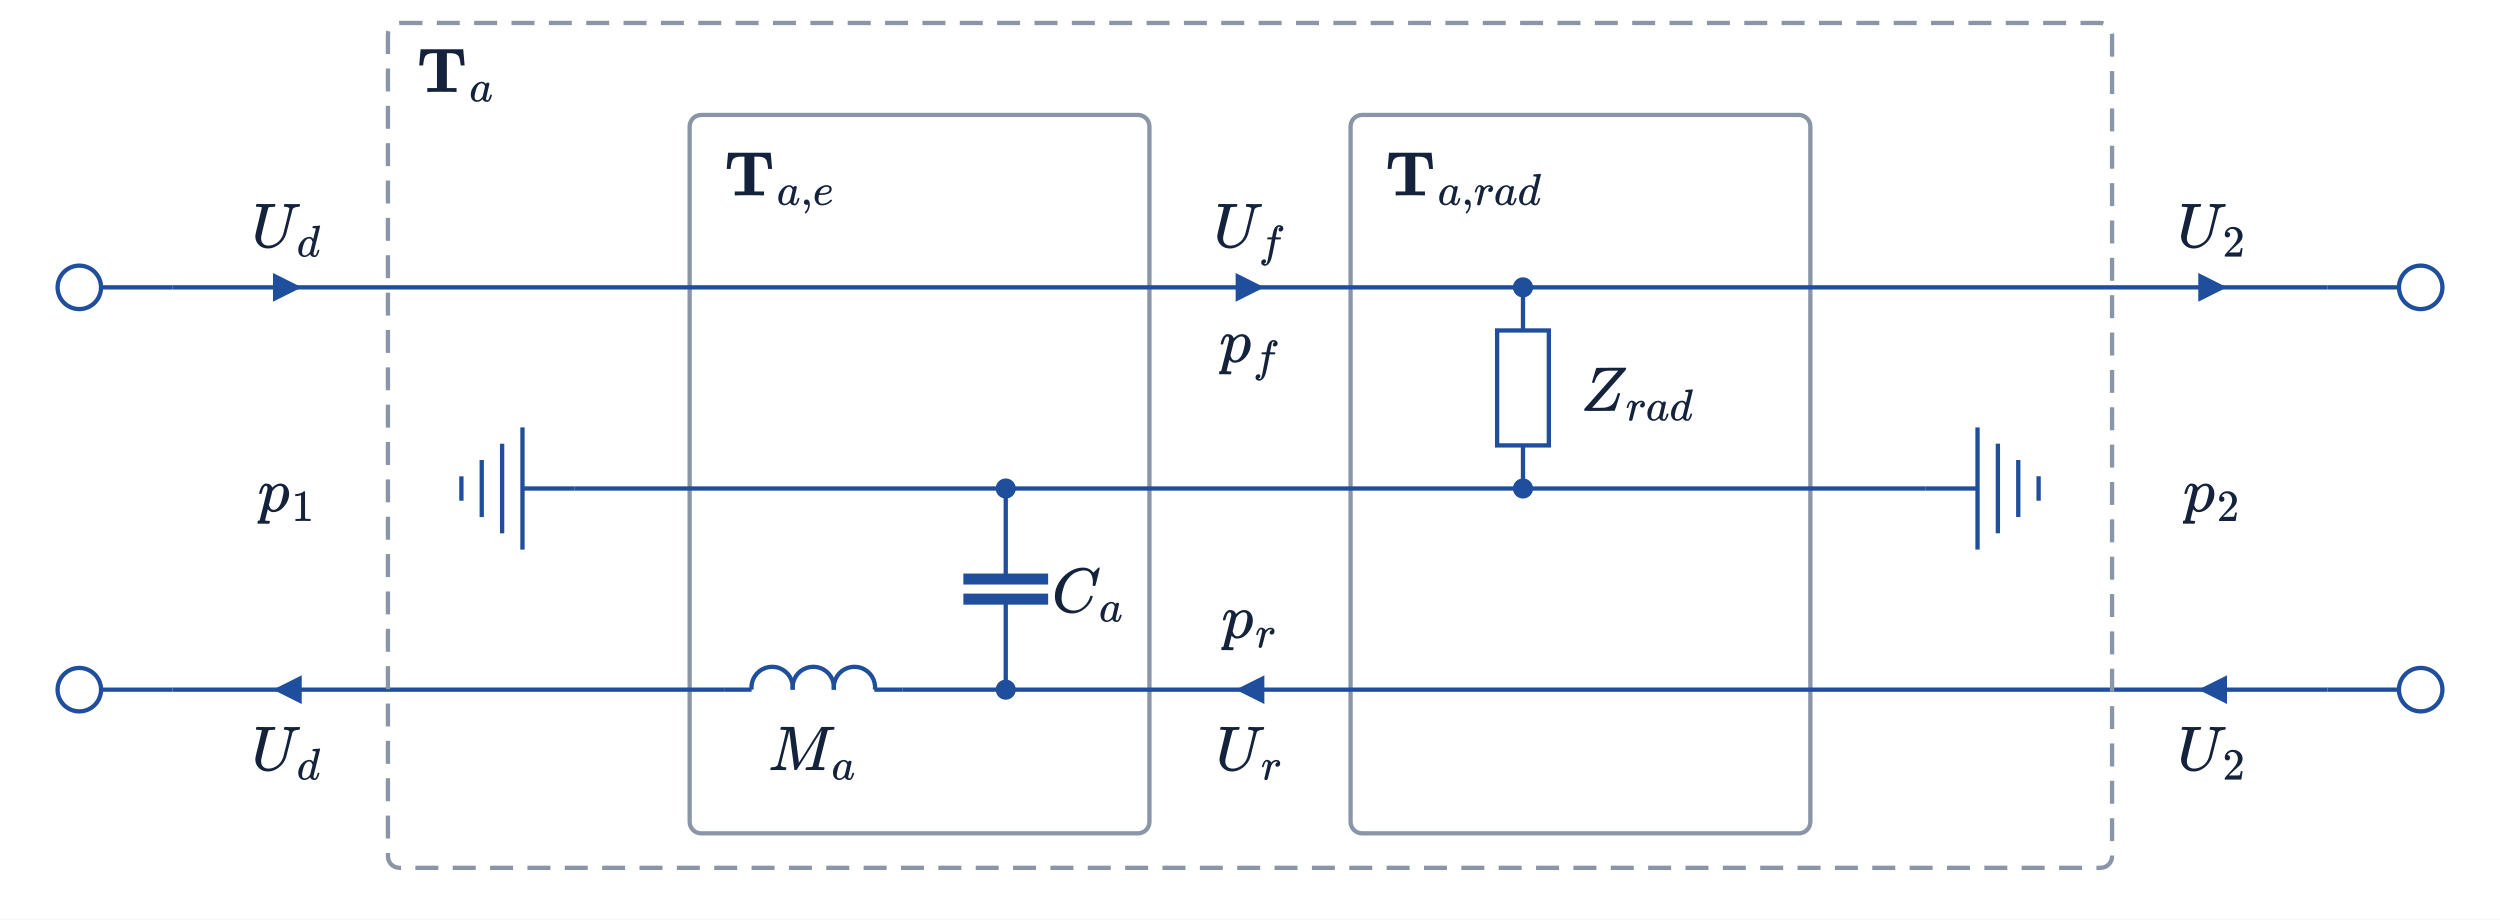
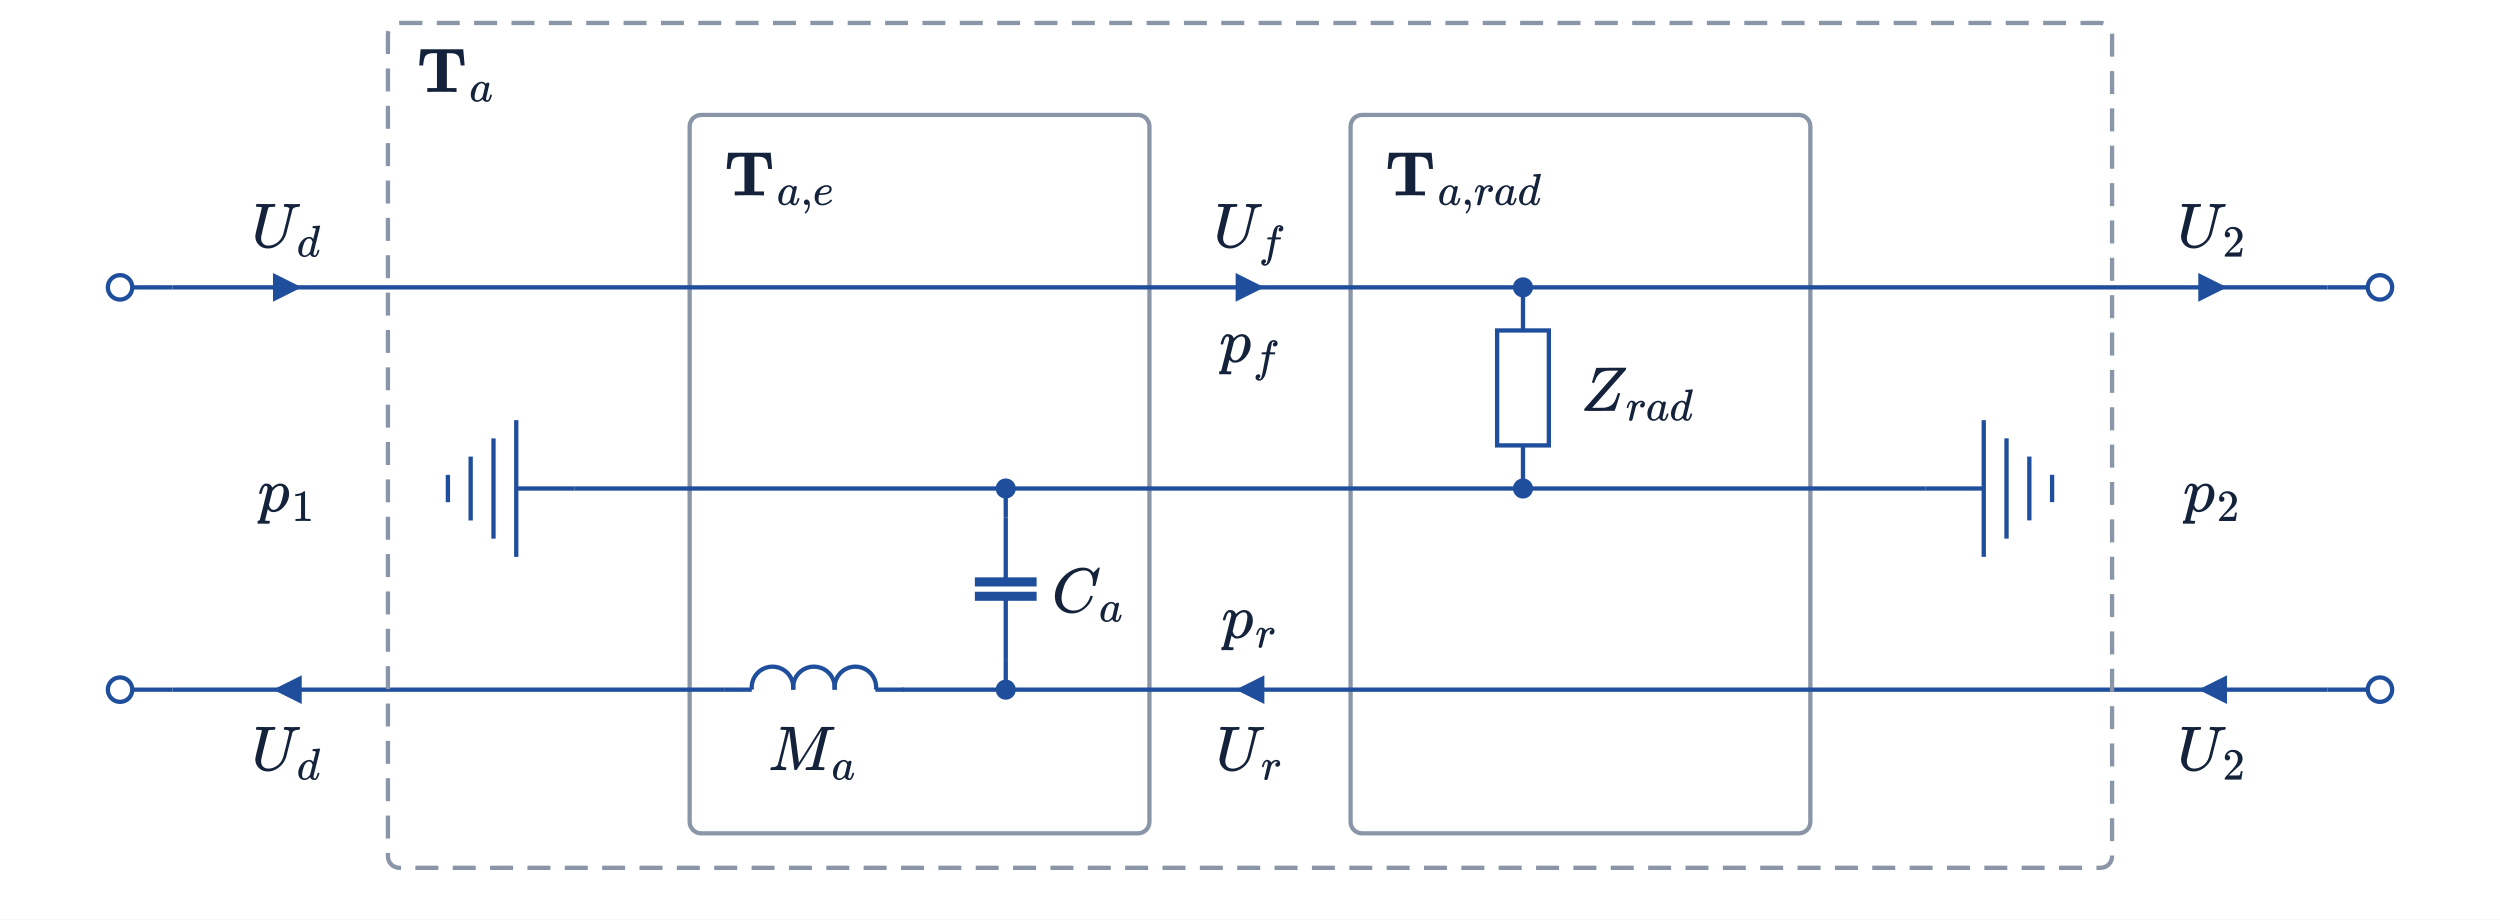
<svg xmlns="http://www.w3.org/2000/svg" width="870" height="320" viewBox="0 0 870 320" role="img">
  <rect width="100%" height="100%" fill="#ffffff" />
  <rect x="240" y="40" width="160" height="250" rx="4" fill="none" stroke="#8a96a8" stroke-width="1.5" />
  <rect x="470" y="40" width="160" height="250" rx="4" fill="none" stroke="#8a96a8" stroke-width="1.5" />
-   <g transform="translate(60,100) rotate(180) scale(0.4) translate(-5.4,-22.5)">
-     <path fill="none" stroke="#1f4e9c" stroke-width="3.75" d=" M 67.5,22.5 L 5.4,22.5" />
-     <ellipse fill="#ffffff" stroke="#1f4e9c" stroke-width="3.75" cx="86.4" cy="22.5" rx="18.9" ry="18.9" />
-   </g>
-   <g transform="translate(810,100) rotate(0) scale(0.4) translate(-5.4,-22.5)">
-     <path fill="none" stroke="#1f4e9c" stroke-width="3.75" d=" M 67.5,22.5 L 5.4,22.5" />
-     <ellipse fill="#ffffff" stroke="#1f4e9c" stroke-width="3.75" cx="86.4" cy="22.5" rx="18.9" ry="18.9" />
-   </g>
-   <g transform="translate(60,240) rotate(180) scale(0.4) translate(-5.4,-22.5)">
-     <path fill="none" stroke="#1f4e9c" stroke-width="3.75" d=" M 67.5,22.5 L 5.4,22.5" />
-     <ellipse fill="#ffffff" stroke="#1f4e9c" stroke-width="3.75" cx="86.4" cy="22.5" rx="18.9" ry="18.9" />
-   </g>
-   <g transform="translate(810,240) rotate(0) scale(0.4) translate(-5.4,-22.5)">
-     <path fill="none" stroke="#1f4e9c" stroke-width="3.75" d=" M 67.5,22.5 L 5.4,22.5" />
-     <ellipse fill="#ffffff" stroke="#1f4e9c" stroke-width="3.75" cx="86.4" cy="22.5" rx="18.9" ry="18.9" />
+   <g transform="translate(60,100) rotate(180) scale(0.224964) translate(-5.4,-22.5)">
+     <path fill="none" stroke="#1f4e9c" stroke-width="6.668" d=" M 67.5,22.5 L 5.4,22.5" />
+     <ellipse fill="#ffffff" stroke="#1f4e9c" stroke-width="6.668" cx="86.4" cy="22.5" rx="18.9" ry="18.9" />
+   </g>
+   <g transform="translate(810,100) rotate(0) scale(0.224964) translate(-5.4,-22.5)">
+     <path fill="none" stroke="#1f4e9c" stroke-width="6.668" d=" M 67.5,22.5 L 5.4,22.5" />
+     <ellipse fill="#ffffff" stroke="#1f4e9c" stroke-width="6.668" cx="86.4" cy="22.5" rx="18.9" ry="18.9" />
+   </g>
+   <g transform="translate(60,240) rotate(180) scale(0.224964) translate(-5.4,-22.5)">
+     <path fill="none" stroke="#1f4e9c" stroke-width="6.668" d=" M 67.5,22.5 L 5.4,22.5" />
+     <ellipse fill="#ffffff" stroke="#1f4e9c" stroke-width="6.668" cx="86.4" cy="22.5" rx="18.9" ry="18.9" />
+   </g>
+   <g transform="translate(810,240) rotate(0) scale(0.224964) translate(-5.4,-22.5)">
+     <path fill="none" stroke="#1f4e9c" stroke-width="6.668" d=" M 67.5,22.5 L 5.4,22.5" />
+     <ellipse fill="#ffffff" stroke="#1f4e9c" stroke-width="6.668" cx="86.4" cy="22.5" rx="18.9" ry="18.9" />
  </g>
  <polyline points="60,100 810,100" fill="none" stroke="#1f4e9c" stroke-width="1.5" />
  <polyline points="200,170 670,170" fill="none" stroke="#1f4e9c" stroke-width="1.5" />
-   <g transform="translate(200,170) rotate(180) scale(0.015) translate(-16,-1417)">
-     <polyline fill="none" stroke="#1f4e9c" stroke-width="100" points="16,1417 1228,1417 " />
-     <polyline fill="none" stroke="#1f4e9c" stroke-width="100" points="2645,1133 2645,1700 " />
-     <polyline fill="none" stroke="#1f4e9c" stroke-width="100" points="2173,755 2173,2078 " />
-     <polyline fill="none" stroke="#1f4e9c" stroke-width="100" points="1700,377 1700,2456 " />
-     <polyline fill="none" stroke="#1f4e9c" stroke-width="100" points="1228,0 1228,2834 " />
-   </g>
-   <g transform="translate(670,170) rotate(0) scale(0.015) translate(-16,-1417)">
-     <polyline fill="none" stroke="#1f4e9c" stroke-width="100" points="16,1417 1228,1417 " />
-     <polyline fill="none" stroke="#1f4e9c" stroke-width="100" points="2645,1133 2645,1700 " />
-     <polyline fill="none" stroke="#1f4e9c" stroke-width="100" points="2173,755 2173,2078 " />
-     <polyline fill="none" stroke="#1f4e9c" stroke-width="100" points="1700,377 1700,2456 " />
-     <polyline fill="none" stroke="#1f4e9c" stroke-width="100" points="1228,0 1228,2834 " />
+   <g transform="translate(200,170) rotate(180) scale(0.0167864) translate(-16,-1417)">
+     <polyline fill="none" stroke="#1f4e9c" stroke-width="89.358" points="16,1417 1228,1417 " />
+     <polyline fill="none" stroke="#1f4e9c" stroke-width="89.358" points="2645,1133 2645,1700 " />
+     <polyline fill="none" stroke="#1f4e9c" stroke-width="89.358" points="2173,755 2173,2078 " />
+     <polyline fill="none" stroke="#1f4e9c" stroke-width="89.358" points="1700,377 1700,2456 " />
+     <polyline fill="none" stroke="#1f4e9c" stroke-width="89.358" points="1228,0 1228,2834 " />
+   </g>
+   <g transform="translate(670,170) rotate(0) scale(0.0167864) translate(-16,-1417)">
+     <polyline fill="none" stroke="#1f4e9c" stroke-width="89.358" points="16,1417 1228,1417 " />
+     <polyline fill="none" stroke="#1f4e9c" stroke-width="89.358" points="2645,1133 2645,1700 " />
+     <polyline fill="none" stroke="#1f4e9c" stroke-width="89.358" points="2173,755 2173,2078 " />
+     <polyline fill="none" stroke="#1f4e9c" stroke-width="89.358" points="1700,377 1700,2456 " />
+     <polyline fill="none" stroke="#1f4e9c" stroke-width="89.358" points="1228,0 1228,2834 " />
  </g>
  <polyline points="60,240 252,240" fill="none" stroke="#1f4e9c" stroke-width="1.5" />
-   <g transform="translate(252,240) rotate(0) scale(0.2946) translate(-5.4,-90)">
-     <polyline fill="none" stroke="#1f4e9c" stroke-width="5.092" points="37.8,90 5.4,90" />
-     <polyline fill="none" stroke="#1f4e9c" stroke-width="5.092" points="182.82,90 216,90" />
-     <path fill="none" stroke="#1f4e9c" stroke-width="5.092" d="M37.8,90 C37.221,84.519 38.513,79.002 41.465,74.348 C44.418,69.693 48.857,66.173 54.062,64.36 C59.267,62.547 64.933,62.547 70.138,64.36 C75.343,66.173 79.782,69.693 82.735,74.348 C85.687,79.002 86.979,84.519 86.4,90 " />
-     <path fill="none" stroke="#1f4e9c" stroke-width="5.092" d="M86.4,90 C85.821,84.519 87.113,79.002 90.065,74.348 C93.018,69.693 97.457,66.173 102.662,64.36 C107.867,62.547 113.533,62.547 118.738,64.36 C123.943,66.173 128.382,69.693 131.335,74.348 C134.287,79.002 135.579,84.519 135,90 " />
-     <path fill="none" stroke="#1f4e9c" stroke-width="5.092" d="M135,90 C134.421,84.519 135.713,79.002 138.665,74.348 C141.618,69.693 146.057,66.173 151.262,64.36 C156.467,62.547 162.133,62.547 167.338,64.36 C172.543,66.173 176.982,69.693 179.935,74.348 C182.887,79.002 184.179,84.519 183.6,90 " />
+   <g transform="translate(252,240) rotate(0) scale(0.296724) translate(-5.4,-90)">
+     <polyline fill="none" stroke="#1f4e9c" stroke-width="5.055" points="37.8,90 5.4,90" />
+     <polyline fill="none" stroke="#1f4e9c" stroke-width="5.055" points="182.82,90 216,90" />
+     <path fill="none" stroke="#1f4e9c" stroke-width="5.055" d="M37.8,90 C37.221,84.519 38.513,79.002 41.465,74.348 C44.418,69.693 48.857,66.173 54.062,64.36 C59.267,62.547 64.933,62.547 70.138,64.36 C75.343,66.173 79.782,69.693 82.735,74.348 C85.687,79.002 86.979,84.519 86.4,90 " />
+     <path fill="none" stroke="#1f4e9c" stroke-width="5.055" d="M86.4,90 C85.821,84.519 87.113,79.002 90.065,74.348 C93.018,69.693 97.457,66.173 102.662,64.36 C107.867,62.547 113.533,62.547 118.738,64.36 C123.943,66.173 128.382,69.693 131.335,74.348 C134.287,79.002 135.579,84.519 135,90 " />
+     <path fill="none" stroke="#1f4e9c" stroke-width="5.055" d="M135,90 C134.421,84.519 135.713,79.002 138.665,74.348 C141.618,69.693 146.057,66.173 151.262,64.36 C156.467,62.547 162.133,62.547 167.338,64.36 C172.543,66.173 176.982,69.693 179.935,74.348 C182.887,79.002 184.179,84.519 183.6,90 " />
  </g>
  <polyline points="314,240 810,240" fill="none" stroke="#1f4e9c" stroke-width="1.5" />
-   <g transform="translate(350,170) rotate(90) scale(0.432099) translate(-9,-90)">
-     <polyline fill="none" stroke="#1f4e9c" stroke-width="3.471" points="9,90 79.2,90" />
-     <polyline fill="none" stroke="#1f4e9c" stroke-width="3.471" points="100.8,90 171,90" />
-     <rect fill="#1f4e9c" stroke="#1f4e9c" stroke-width="3.471" height="64.8" width="5.4" x="79.2" y="57.6" />
-     <rect fill="#1f4e9c" stroke="#1f4e9c" stroke-width="3.471" height="64.8" width="5.4" x="95.4" y="57.6" />
-   </g>
+   <polyline points="350,170 350,180.004" fill="none" stroke="#1f4e9c" stroke-width="1.5" />
+   <g transform="translate(350,180.004) rotate(90) scale(0.308593) translate(-9,-90)">
+     <polyline fill="none" stroke="#1f4e9c" stroke-width="4.861" points="9,90 79.2,90" />
+     <polyline fill="none" stroke="#1f4e9c" stroke-width="4.861" points="100.8,90 171,90" />
+     <rect fill="#1f4e9c" stroke="#1f4e9c" stroke-width="4.861" height="64.8" width="5.4" x="79.2" y="57.6" />
+     <rect fill="#1f4e9c" stroke="#1f4e9c" stroke-width="4.861" height="64.8" width="5.4" x="95.4" y="57.6" />
+   </g>
+   <polyline points="350,229.996 350,240" fill="none" stroke="#1f4e9c" stroke-width="1.5" />
  <circle cx="350" cy="170" r="3.5" fill="#1f4e9c" />
  <circle cx="350" cy="240" r="3.5" fill="#1f4e9c" />
  <polyline points="530,100 530,115" fill="none" stroke="#1f4e9c" stroke-width="1.5" />
  <rect x="521" y="115" width="18" height="40" fill="#ffffff" stroke="#1f4e9c" stroke-width="1.5" />
  <polyline points="530,155 530,170" fill="none" stroke="#1f4e9c" stroke-width="1.5" />
  <circle cx="530" cy="100" r="3.5" fill="#1f4e9c" />
  <circle cx="530" cy="170" r="3.5" fill="#1f4e9c" />
  <path d="M95,95 L105,100 L95,105 z" fill="#1f4e9c" />
  <path d="M105,235 L95,240 L105,245 z" fill="#1f4e9c" />
  <path d="M430,95 L440,100 L430,105 z" fill="#1f4e9c" />
  <path d="M440,235 L430,240 L440,245 z" fill="#1f4e9c" />
  <path d="M765,95 L775,100 L765,105 z" fill="#1f4e9c" />
  <path d="M775,235 L765,240 L775,245 z" fill="#1f4e9c" />
  <rect x="135" y="8" width="600" height="294" rx="4" fill="none" stroke="#8a96a8" stroke-width="1.5" stroke-dasharray="8 5" />
  <svg x="252" y="53.15" width="39.228" height="21.168" color="#14233b" role="img" focusable="false" viewBox="0 -675 1783.1 962.2" aria-hidden="true">
    <g stroke="currentColor" fill="currentColor" stroke-width="0" transform="scale(1,-1)">
      <g data-mml-node="math">
        <g data-mml-node="msub">
          <g data-mml-node="TeXAtom" data-mjx-texclass="ORD">
            <g data-mml-node="mi">
              <path data-c="1D413" d="M41 425Q41 426 51 545T62 669V675H737V669Q738 665 748 546T758 425V419H696V425Q687 517 669 555T595 607Q578 612 522 613H478V62H631V0H615Q585 3 399 3Q214 3 184 0H168V62H321V613H277H263Q164 613 134 561Q113 527 103 425V419H41V425Z" />
            </g>
          </g>
          <g data-mml-node="TeXAtom" transform="translate(833,-150) scale(0.707)" data-mjx-texclass="ORD">
            <g data-mml-node="mi">
              <path data-c="1D44E" d="M33 157Q33 258 109 349T280 441Q331 441 370 392Q386 422 416 422Q429 422 439 414T449 394Q449 381 412 234T374 68Q374 43 381 35T402 26Q411 27 422 35Q443 55 463 131Q469 151 473 152Q475 153 483 153H487Q506 153 506 144Q506 138 501 117T481 63T449 13Q436 0 417 -8Q409 -10 393 -10Q359 -10 336 5T306 36L300 51Q299 52 296 50Q294 48 292 46Q233 -10 172 -10Q117 -10 75 30T33 157ZM351 328Q351 334 346 350T323 385T277 405Q242 405 210 374T160 293Q131 214 119 129Q119 126 119 118T118 106Q118 61 136 44T179 26Q217 26 254 59T298 110Q300 114 325 217T351 328Z" />
            </g>
            <g data-mml-node="mo" transform="translate(529,0)">
              <path data-c="2C" d="M78 35T78 60T94 103T137 121Q165 121 187 96T210 8Q210 -27 201 -60T180 -117T154 -158T130 -185T117 -194Q113 -194 104 -185T95 -172Q95 -168 106 -156T131 -126T157 -76T173 -3V9L172 8Q170 7 167 6T161 3T152 1T140 0Q113 0 96 17Z" />
            </g>
            <g data-mml-node="mi" transform="translate(807,0)">
              <path data-c="1D452" d="M39 168Q39 225 58 272T107 350T174 402T244 433T307 442H310Q355 442 388 420T421 355Q421 265 310 237Q261 224 176 223Q139 223 138 221Q138 219 132 186T125 128Q125 81 146 54T209 26T302 45T394 111Q403 121 406 121Q410 121 419 112T429 98T420 82T390 55T344 24T281 -1T205 -11Q126 -11 83 42T39 168ZM373 353Q367 405 305 405Q272 405 244 391T199 357T170 316T154 280T149 261Q149 260 169 260Q282 260 327 284T373 353Z" />
            </g>
          </g>
        </g>
      </g>
    </g>
  </svg>
  <svg x="482" y="53.15" width="55.315" height="21.168" color="#14233b" role="img" focusable="false" viewBox="0 -675 2514.3 962.2" aria-hidden="true">
    <g stroke="currentColor" fill="currentColor" stroke-width="0" transform="scale(1,-1)">
      <g data-mml-node="math">
        <g data-mml-node="msub">
          <g data-mml-node="TeXAtom" data-mjx-texclass="ORD">
            <g data-mml-node="mi">
              <path data-c="1D413" d="M41 425Q41 426 51 545T62 669V675H737V669Q738 665 748 546T758 425V419H696V425Q687 517 669 555T595 607Q578 612 522 613H478V62H631V0H615Q585 3 399 3Q214 3 184 0H168V62H321V613H277H263Q164 613 134 561Q113 527 103 425V419H41V425Z" />
            </g>
          </g>
          <g data-mml-node="TeXAtom" transform="translate(833,-150) scale(0.707)" data-mjx-texclass="ORD">
            <g data-mml-node="mi">
              <path data-c="1D44E" d="M33 157Q33 258 109 349T280 441Q331 441 370 392Q386 422 416 422Q429 422 439 414T449 394Q449 381 412 234T374 68Q374 43 381 35T402 26Q411 27 422 35Q443 55 463 131Q469 151 473 152Q475 153 483 153H487Q506 153 506 144Q506 138 501 117T481 63T449 13Q436 0 417 -8Q409 -10 393 -10Q359 -10 336 5T306 36L300 51Q299 52 296 50Q294 48 292 46Q233 -10 172 -10Q117 -10 75 30T33 157ZM351 328Q351 334 346 350T323 385T277 405Q242 405 210 374T160 293Q131 214 119 129Q119 126 119 118T118 106Q118 61 136 44T179 26Q217 26 254 59T298 110Q300 114 325 217T351 328Z" />
            </g>
            <g data-mml-node="mo" transform="translate(529,0)">
              <path data-c="2C" d="M78 35T78 60T94 103T137 121Q165 121 187 96T210 8Q210 -27 201 -60T180 -117T154 -158T130 -185T117 -194Q113 -194 104 -185T95 -172Q95 -168 106 -156T131 -126T157 -76T173 -3V9L172 8Q170 7 167 6T161 3T152 1T140 0Q113 0 96 17Z" />
            </g>
            <g data-mml-node="mi" transform="translate(807,0)">
              <path data-c="1D45F" d="M21 287Q22 290 23 295T28 317T38 348T53 381T73 411T99 433T132 442Q161 442 183 430T214 408T225 388Q227 382 228 382T236 389Q284 441 347 441H350Q398 441 422 400Q430 381 430 363Q430 333 417 315T391 292T366 288Q346 288 334 299T322 328Q322 376 378 392Q356 405 342 405Q286 405 239 331Q229 315 224 298T190 165Q156 25 151 16Q138 -11 108 -11Q95 -11 87 -5T76 7T74 17Q74 30 114 189T154 366Q154 405 128 405Q107 405 92 377T68 316T57 280Q55 278 41 278H27Q21 284 21 287Z" />
            </g>
            <g data-mml-node="mi" transform="translate(1258,0)">
              <path data-c="1D44E" d="M33 157Q33 258 109 349T280 441Q331 441 370 392Q386 422 416 422Q429 422 439 414T449 394Q449 381 412 234T374 68Q374 43 381 35T402 26Q411 27 422 35Q443 55 463 131Q469 151 473 152Q475 153 483 153H487Q506 153 506 144Q506 138 501 117T481 63T449 13Q436 0 417 -8Q409 -10 393 -10Q359 -10 336 5T306 36L300 51Q299 52 296 50Q294 48 292 46Q233 -10 172 -10Q117 -10 75 30T33 157ZM351 328Q351 334 346 350T323 385T277 405Q242 405 210 374T160 293Q131 214 119 129Q119 126 119 118T118 106Q118 61 136 44T179 26Q217 26 254 59T298 110Q300 114 325 217T351 328Z" />
            </g>
            <g data-mml-node="mi" transform="translate(1787,0)">
              <path data-c="1D451" d="M366 683Q367 683 438 688T511 694Q523 694 523 686Q523 679 450 384T375 83T374 68Q374 26 402 26Q411 27 422 35Q443 55 463 131Q469 151 473 152Q475 153 483 153H487H491Q506 153 506 145Q506 140 503 129Q490 79 473 48T445 8T417 -8Q409 -10 393 -10Q359 -10 336 5T306 36L300 51Q299 52 296 50Q294 48 292 46Q233 -10 172 -10Q117 -10 75 30T33 157Q33 205 53 255T101 341Q148 398 195 420T280 442Q336 442 364 400Q369 394 369 396Q370 400 396 505T424 616Q424 629 417 632T378 637H357Q351 643 351 645T353 664Q358 683 366 683ZM352 326Q329 405 277 405Q242 405 210 374T160 293Q131 214 119 129Q119 126 119 118T118 106Q118 61 136 44T179 26Q233 26 290 98L298 109L352 326Z" />
            </g>
          </g>
        </g>
      </g>
    </g>
  </svg>
  <svg x="267.302" y="252.974" width="31.396" height="18.482" color="#14233b" role="img" focusable="false" viewBox="0 -683 1427.1 840.1" aria-hidden="true">
    <g stroke="currentColor" fill="currentColor" stroke-width="0" transform="scale(1,-1)">
      <g data-mml-node="math">
        <g data-mml-node="msub">
          <g data-mml-node="mi">
            <path data-c="1D440" d="M289 629Q289 635 232 637Q208 637 201 638T194 648Q194 649 196 659Q197 662 198 666T199 671T201 676T203 679T207 681T212 683T220 683T232 684Q238 684 262 684T307 683Q386 683 398 683T414 678Q415 674 451 396L487 117L510 154Q534 190 574 254T662 394Q837 673 839 675Q840 676 842 678T846 681L852 683H948Q965 683 988 683T1017 684Q1051 684 1051 673Q1051 668 1048 656T1045 643Q1041 637 1008 637Q968 636 957 634T939 623Q936 618 867 340T797 59Q797 55 798 54T805 50T822 48T855 46H886Q892 37 892 35Q892 19 885 5Q880 0 869 0Q864 0 828 1T736 2Q675 2 644 2T609 1Q592 1 592 11Q592 13 594 25Q598 41 602 43T625 46Q652 46 685 49Q699 52 704 61Q706 65 742 207T813 490T848 631L654 322Q458 10 453 5Q451 4 449 3Q444 0 433 0Q418 0 415 7Q413 11 374 317L335 624L267 354Q200 88 200 79Q206 46 272 46H282Q288 41 289 37T286 19Q282 3 278 1Q274 0 267 0Q265 0 255 0T221 1T157 2Q127 2 95 1T58 0Q43 0 39 2T35 11Q35 13 38 25T43 40Q45 46 65 46Q135 46 154 86Q158 92 223 354T289 629Z" />
          </g>
          <g data-mml-node="mi" transform="translate(1003,-150) scale(0.707)">
            <path data-c="1D44E" d="M33 157Q33 258 109 349T280 441Q331 441 370 392Q386 422 416 422Q429 422 439 414T449 394Q449 381 412 234T374 68Q374 43 381 35T402 26Q411 27 422 35Q443 55 463 131Q469 151 473 152Q475 153 483 153H487Q506 153 506 144Q506 138 501 117T481 63T449 13Q436 0 417 -8Q409 -10 393 -10Q359 -10 336 5T306 36L300 51Q299 52 296 50Q294 48 292 46Q233 -10 172 -10Q117 -10 75 30T33 157ZM351 328Q351 334 346 350T323 385T277 405Q242 405 210 374T160 293Q131 214 119 129Q119 126 119 118T118 106Q118 61 136 44T179 26Q217 26 254 59T298 110Q300 114 325 217T351 328Z" />
          </g>
        </g>
      </g>
    </g>
  </svg>
  <svg x="366" y="197.49" width="25.786" height="18.966" color="#14233b" role="img" focusable="false" viewBox="0 -705 1172.1 862.1" aria-hidden="true">
    <g stroke="currentColor" fill="currentColor" stroke-width="0" transform="scale(1,-1)">
      <g data-mml-node="math">
        <g data-mml-node="msub">
          <g data-mml-node="mi">
            <path data-c="1D436" d="M50 252Q50 367 117 473T286 641T490 704Q580 704 633 653Q642 643 648 636T656 626L657 623Q660 623 684 649Q691 655 699 663T715 679T725 690L740 705H746Q760 705 760 698Q760 694 728 561Q692 422 692 421Q690 416 687 415T669 413H653Q647 419 647 422Q647 423 648 429T650 449T651 481Q651 552 619 605T510 659Q484 659 454 652T382 628T299 572T226 479Q194 422 175 346T156 222Q156 108 232 58Q280 24 350 24Q441 24 512 92T606 240Q610 253 612 255T628 257Q648 257 648 248Q648 243 647 239Q618 132 523 55T319 -22Q206 -22 128 53T50 252Z" />
          </g>
          <g data-mml-node="mi" transform="translate(748,-150) scale(0.707)">
            <path data-c="1D44E" d="M33 157Q33 258 109 349T280 441Q331 441 370 392Q386 422 416 422Q429 422 439 414T449 394Q449 381 412 234T374 68Q374 43 381 35T402 26Q411 27 422 35Q443 55 463 131Q469 151 473 152Q475 153 483 153H487Q506 153 506 144Q506 138 501 117T481 63T449 13Q436 0 417 -8Q409 -10 393 -10Q359 -10 336 5T306 36L300 51Q299 52 296 50Q294 48 292 46Q233 -10 172 -10Q117 -10 75 30T33 157ZM351 328Q351 334 346 350T323 385T277 405Q242 405 210 374T160 293Q131 214 119 129Q119 126 119 118T118 106Q118 61 136 44T179 26Q217 26 254 59T298 110Q300 114 325 217T351 328Z" />
          </g>
        </g>
      </g>
    </g>
  </svg>
  <svg x="550" y="127.974" width="40.187" height="18.498" color="#14233b" role="img" focusable="false" viewBox="0 -683 1826.7 840.8" aria-hidden="true">
    <g stroke="currentColor" fill="currentColor" stroke-width="0" transform="scale(1,-1)">
      <g data-mml-node="math">
        <g data-mml-node="msub">
          <g data-mml-node="mi">
            <path data-c="1D44D" d="M58 8Q58 23 64 35Q64 36 329 334T596 635L586 637Q575 637 512 637H500H476Q442 637 420 635T365 624T311 598T266 548T228 469Q227 466 226 463T224 458T223 453T222 450L221 448Q218 443 202 443Q185 443 182 453L214 561Q228 606 241 651Q249 679 253 681Q256 683 487 683H718Q723 678 723 675Q723 673 717 649Q189 54 188 52L185 49H274Q369 50 377 51Q452 60 500 100T579 247Q587 272 590 277T603 282H607Q628 282 628 271Q547 5 541 2Q538 0 300 0H124Q58 0 58 8Z" />
          </g>
          <g data-mml-node="TeXAtom" transform="translate(716,-150) scale(0.707)" data-mjx-texclass="ORD">
            <g data-mml-node="mi">
              <path data-c="1D45F" d="M21 287Q22 290 23 295T28 317T38 348T53 381T73 411T99 433T132 442Q161 442 183 430T214 408T225 388Q227 382 228 382T236 389Q284 441 347 441H350Q398 441 422 400Q430 381 430 363Q430 333 417 315T391 292T366 288Q346 288 334 299T322 328Q322 376 378 392Q356 405 342 405Q286 405 239 331Q229 315 224 298T190 165Q156 25 151 16Q138 -11 108 -11Q95 -11 87 -5T76 7T74 17Q74 30 114 189T154 366Q154 405 128 405Q107 405 92 377T68 316T57 280Q55 278 41 278H27Q21 284 21 287Z" />
            </g>
            <g data-mml-node="mi" transform="translate(451,0)">
              <path data-c="1D44E" d="M33 157Q33 258 109 349T280 441Q331 441 370 392Q386 422 416 422Q429 422 439 414T449 394Q449 381 412 234T374 68Q374 43 381 35T402 26Q411 27 422 35Q443 55 463 131Q469 151 473 152Q475 153 483 153H487Q506 153 506 144Q506 138 501 117T481 63T449 13Q436 0 417 -8Q409 -10 393 -10Q359 -10 336 5T306 36L300 51Q299 52 296 50Q294 48 292 46Q233 -10 172 -10Q117 -10 75 30T33 157ZM351 328Q351 334 346 350T323 385T277 405Q242 405 210 374T160 293Q131 214 119 129Q119 126 119 118T118 106Q118 61 136 44T179 26Q217 26 254 59T298 110Q300 114 325 217T351 328Z" />
            </g>
            <g data-mml-node="mi" transform="translate(980,0)">
              <path data-c="1D451" d="M366 683Q367 683 438 688T511 694Q523 694 523 686Q523 679 450 384T375 83T374 68Q374 26 402 26Q411 27 422 35Q443 55 463 131Q469 151 473 152Q475 153 483 153H487H491Q506 153 506 145Q506 140 503 129Q490 79 473 48T445 8T417 -8Q409 -10 393 -10Q359 -10 336 5T306 36L300 51Q299 52 296 50Q294 48 292 46Q233 -10 172 -10Q117 -10 75 30T33 157Q33 205 53 255T101 341Q148 398 195 420T280 442Q336 442 364 400Q369 394 369 396Q370 400 396 505T424 616Q424 629 417 632T378 637H357Q351 643 351 645T353 664Q358 683 366 683ZM352 326Q329 405 277 405Q242 405 210 374T160 293Q131 214 119 129Q119 126 119 118T118 106Q118 61 136 44T179 26Q233 26 290 98L298 109L352 326Z" />
            </g>
          </g>
        </g>
      </g>
    </g>
  </svg>
  <svg x="87.529" y="70.974" width="24.941" height="18.482" color="#14233b" role="img" focusable="false" viewBox="0 -683 1133.7 840.1" aria-hidden="true">
    <g stroke="currentColor" fill="currentColor" stroke-width="0" transform="scale(1,-1)">
      <g data-mml-node="math">
        <g data-mml-node="msub">
          <g data-mml-node="mi">
            <path data-c="1D448" d="M107 637Q73 637 71 641Q70 643 70 649Q70 673 81 682Q83 683 98 683Q139 681 234 681Q268 681 297 681T342 682T362 682Q378 682 378 672Q378 670 376 658Q371 641 366 638H364Q362 638 359 638T352 638T343 637T334 637Q295 636 284 634T266 623Q265 621 238 518T184 302T154 169Q152 155 152 140Q152 86 183 55T269 24Q336 24 403 69T501 205L552 406Q599 598 599 606Q599 633 535 637Q511 637 511 648Q511 650 513 660Q517 676 519 679T529 683Q532 683 561 682T645 680Q696 680 723 681T752 682Q767 682 767 672Q767 650 759 642Q756 637 737 637Q666 633 648 597Q646 592 598 404Q557 235 548 205Q515 105 433 42T263 -22Q171 -22 116 34T60 167V183Q60 201 115 421Q164 622 164 628Q164 635 107 637Z" />
          </g>
          <g data-mml-node="mi" transform="translate(716,-150) scale(0.707)">
            <path data-c="1D451" d="M366 683Q367 683 438 688T511 694Q523 694 523 686Q523 679 450 384T375 83T374 68Q374 26 402 26Q411 27 422 35Q443 55 463 131Q469 151 473 152Q475 153 483 153H487H491Q506 153 506 145Q506 140 503 129Q490 79 473 48T445 8T417 -8Q409 -10 393 -10Q359 -10 336 5T306 36L300 51Q299 52 296 50Q294 48 292 46Q233 -10 172 -10Q117 -10 75 30T33 157Q33 205 53 255T101 341Q148 398 195 420T280 442Q336 442 364 400Q369 394 369 396Q370 400 396 505T424 616Q424 629 417 632T378 637H357Q351 643 351 645T353 664Q358 683 366 683ZM352 326Q329 405 277 405Q242 405 210 374T160 293Q131 214 119 129Q119 126 119 118T118 106Q118 61 136 44T179 26Q233 26 290 98L298 109L352 326Z" />
          </g>
        </g>
      </g>
    </g>
  </svg>
  <svg x="87.529" y="252.974" width="24.941" height="18.482" color="#14233b" role="img" focusable="false" viewBox="0 -683 1133.7 840.1" aria-hidden="true">
    <g stroke="currentColor" fill="currentColor" stroke-width="0" transform="scale(1,-1)">
      <g data-mml-node="math">
        <g data-mml-node="msub">
          <g data-mml-node="mi">
            <path data-c="1D448" d="M107 637Q73 637 71 641Q70 643 70 649Q70 673 81 682Q83 683 98 683Q139 681 234 681Q268 681 297 681T342 682T362 682Q378 682 378 672Q378 670 376 658Q371 641 366 638H364Q362 638 359 638T352 638T343 637T334 637Q295 636 284 634T266 623Q265 621 238 518T184 302T154 169Q152 155 152 140Q152 86 183 55T269 24Q336 24 403 69T501 205L552 406Q599 598 599 606Q599 633 535 637Q511 637 511 648Q511 650 513 660Q517 676 519 679T529 683Q532 683 561 682T645 680Q696 680 723 681T752 682Q767 682 767 672Q767 650 759 642Q756 637 737 637Q666 633 648 597Q646 592 598 404Q557 235 548 205Q515 105 433 42T263 -22Q171 -22 116 34T60 167V183Q60 201 115 421Q164 622 164 628Q164 635 107 637Z" />
          </g>
          <g data-mml-node="mi" transform="translate(716,-150) scale(0.707)">
            <path data-c="1D451" d="M366 683Q367 683 438 688T511 694Q523 694 523 686Q523 679 450 384T375 83T374 68Q374 26 402 26Q411 27 422 35Q443 55 463 131Q469 151 473 152Q475 153 483 153H487H491Q506 153 506 145Q506 140 503 129Q490 79 473 48T445 8T417 -8Q409 -10 393 -10Q359 -10 336 5T306 36L300 51Q299 52 296 50Q294 48 292 46Q233 -10 172 -10Q117 -10 75 30T33 157Q33 205 53 255T101 341Q148 398 195 420T280 442Q336 442 364 400Q369 394 369 396Q370 400 396 505T424 616Q424 629 417 632T378 637H357Q351 643 351 645T353 664Q358 683 366 683ZM352 326Q329 405 277 405Q242 405 210 374T160 293Q131 214 119 129Q119 126 119 118T118 106Q118 61 136 44T179 26Q233 26 290 98L298 109L352 326Z" />
          </g>
        </g>
      </g>
    </g>
  </svg>
  <svg x="89.664" y="168.276" width="20.671" height="13.992" color="#14233b" role="img" focusable="false" viewBox="0 -442 939.6 636" aria-hidden="true">
    <g stroke="currentColor" fill="currentColor" stroke-width="0" transform="scale(1,-1)">
      <g data-mml-node="math">
        <g data-mml-node="msub">
          <g data-mml-node="mi">
            <path data-c="1D45D" d="M23 287Q24 290 25 295T30 317T40 348T55 381T75 411T101 433T134 442Q209 442 230 378L240 387Q302 442 358 442Q423 442 460 395T497 281Q497 173 421 82T249 -10Q227 -10 210 -4Q199 1 187 11T168 28L161 36Q160 35 139 -51T118 -138Q118 -144 126 -145T163 -148H188Q194 -155 194 -157T191 -175Q188 -187 185 -190T172 -194Q170 -194 161 -194T127 -193T65 -192Q-5 -192 -24 -194H-32Q-39 -187 -39 -183Q-37 -156 -26 -148H-6Q28 -147 33 -136Q36 -130 94 103T155 350Q156 355 156 364Q156 405 131 405Q109 405 94 377T71 316T59 280Q57 278 43 278H29Q23 284 23 287ZM178 102Q200 26 252 26Q282 26 310 49T356 107Q374 141 392 215T411 325V331Q411 405 350 405Q339 405 328 402T306 393T286 380T269 365T254 350T243 336T235 326L232 322Q232 321 229 308T218 264T204 212Q178 106 178 102Z" />
          </g>
          <g data-mml-node="mn" transform="translate(536,-150) scale(0.707)">
            <path data-c="31" d="M213 578L200 573Q186 568 160 563T102 556H83V602H102Q149 604 189 617T245 641T273 663Q275 666 285 666Q294 666 302 660V361L303 61Q310 54 315 52T339 48T401 46H427V0H416Q395 3 257 3Q121 3 100 0H88V46H114Q136 46 152 46T177 47T193 50T201 52T207 57T213 61V578Z" />
          </g>
        </g>
      </g>
    </g>
  </svg>
  <svg x="422.296" y="70.974" width="25.408" height="21.516" color="#14233b" role="img" focusable="false" viewBox="0 -683 1154.9 978" aria-hidden="true">
    <g stroke="currentColor" fill="currentColor" stroke-width="0" transform="scale(1,-1)">
      <g data-mml-node="math">
        <g data-mml-node="msub">
          <g data-mml-node="mi">
            <path data-c="1D448" d="M107 637Q73 637 71 641Q70 643 70 649Q70 673 81 682Q83 683 98 683Q139 681 234 681Q268 681 297 681T342 682T362 682Q378 682 378 672Q378 670 376 658Q371 641 366 638H364Q362 638 359 638T352 638T343 637T334 637Q295 636 284 634T266 623Q265 621 238 518T184 302T154 169Q152 155 152 140Q152 86 183 55T269 24Q336 24 403 69T501 205L552 406Q599 598 599 606Q599 633 535 637Q511 637 511 648Q511 650 513 660Q517 676 519 679T529 683Q532 683 561 682T645 680Q696 680 723 681T752 682Q767 682 767 672Q767 650 759 642Q756 637 737 637Q666 633 648 597Q646 592 598 404Q557 235 548 205Q515 105 433 42T263 -22Q171 -22 116 34T60 167V183Q60 201 115 421Q164 622 164 628Q164 635 107 637Z" />
          </g>
          <g data-mml-node="mi" transform="translate(716,-150) scale(0.707)">
            <path data-c="1D453" d="M118 -162Q120 -162 124 -164T135 -167T147 -168Q160 -168 171 -155T187 -126Q197 -99 221 27T267 267T289 382V385H242Q195 385 192 387Q188 390 188 397L195 425Q197 430 203 430T250 431Q298 431 298 432Q298 434 307 482T319 540Q356 705 465 705Q502 703 526 683T550 630Q550 594 529 578T487 561Q443 561 443 603Q443 622 454 636T478 657L487 662Q471 668 457 668Q445 668 434 658T419 630Q412 601 403 552T387 469T380 433Q380 431 435 431Q480 431 487 430T498 424Q499 420 496 407T491 391Q489 386 482 386T428 385H372L349 263Q301 15 282 -47Q255 -132 212 -173Q175 -205 139 -205Q107 -205 81 -186T55 -132Q55 -95 76 -78T118 -61Q162 -61 162 -103Q162 -122 151 -136T127 -157L118 -162Z" />
          </g>
        </g>
      </g>
    </g>
  </svg>
  <svg x="423.066" y="252.974" width="23.868" height="18.498" color="#14233b" role="img" focusable="false" viewBox="0 -683 1084.9 840.8" aria-hidden="true">
    <g stroke="currentColor" fill="currentColor" stroke-width="0" transform="scale(1,-1)">
      <g data-mml-node="math">
        <g data-mml-node="msub">
          <g data-mml-node="mi">
            <path data-c="1D448" d="M107 637Q73 637 71 641Q70 643 70 649Q70 673 81 682Q83 683 98 683Q139 681 234 681Q268 681 297 681T342 682T362 682Q378 682 378 672Q378 670 376 658Q371 641 366 638H364Q362 638 359 638T352 638T343 637T334 637Q295 636 284 634T266 623Q265 621 238 518T184 302T154 169Q152 155 152 140Q152 86 183 55T269 24Q336 24 403 69T501 205L552 406Q599 598 599 606Q599 633 535 637Q511 637 511 648Q511 650 513 660Q517 676 519 679T529 683Q532 683 561 682T645 680Q696 680 723 681T752 682Q767 682 767 672Q767 650 759 642Q756 637 737 637Q666 633 648 597Q646 592 598 404Q557 235 548 205Q515 105 433 42T263 -22Q171 -22 116 34T60 167V183Q60 201 115 421Q164 622 164 628Q164 635 107 637Z" />
          </g>
          <g data-mml-node="mi" transform="translate(716,-150) scale(0.707)">
            <path data-c="1D45F" d="M21 287Q22 290 23 295T28 317T38 348T53 381T73 411T99 433T132 442Q161 442 183 430T214 408T225 388Q227 382 228 382T236 389Q284 441 347 441H350Q398 441 422 400Q430 381 430 363Q430 333 417 315T391 292T366 288Q346 288 334 299T322 328Q322 376 378 392Q356 405 342 405Q286 405 239 331Q229 315 224 298T190 165Q156 25 151 16Q138 -11 108 -11Q95 -11 87 -5T76 7T74 17Q74 30 114 189T154 366Q154 405 128 405Q107 405 92 377T68 316T57 280Q55 278 41 278H27Q21 284 21 287Z" />
          </g>
        </g>
      </g>
    </g>
  </svg>
  <svg x="424.276" y="116.276" width="21.448" height="16.214" color="#14233b" role="img" focusable="false" viewBox="0 -442 974.9 737" aria-hidden="true">
    <g stroke="currentColor" fill="currentColor" stroke-width="0" transform="scale(1,-1)">
      <g data-mml-node="math">
        <g data-mml-node="msub">
          <g data-mml-node="mi">
            <path data-c="1D45D" d="M23 287Q24 290 25 295T30 317T40 348T55 381T75 411T101 433T134 442Q209 442 230 378L240 387Q302 442 358 442Q423 442 460 395T497 281Q497 173 421 82T249 -10Q227 -10 210 -4Q199 1 187 11T168 28L161 36Q160 35 139 -51T118 -138Q118 -144 126 -145T163 -148H188Q194 -155 194 -157T191 -175Q188 -187 185 -190T172 -194Q170 -194 161 -194T127 -193T65 -192Q-5 -192 -24 -194H-32Q-39 -187 -39 -183Q-37 -156 -26 -148H-6Q28 -147 33 -136Q36 -130 94 103T155 350Q156 355 156 364Q156 405 131 405Q109 405 94 377T71 316T59 280Q57 278 43 278H29Q23 284 23 287ZM178 102Q200 26 252 26Q282 26 310 49T356 107Q374 141 392 215T411 325V331Q411 405 350 405Q339 405 328 402T306 393T286 380T269 365T254 350T243 336T235 326L232 322Q232 321 229 308T218 264T204 212Q178 106 178 102Z" />
          </g>
          <g data-mml-node="mi" transform="translate(536,-150) scale(0.707)">
            <path data-c="1D453" d="M118 -162Q120 -162 124 -164T135 -167T147 -168Q160 -168 171 -155T187 -126Q197 -99 221 27T267 267T289 382V385H242Q195 385 192 387Q188 390 188 397L195 425Q197 430 203 430T250 431Q298 431 298 432Q298 434 307 482T319 540Q356 705 465 705Q502 703 526 683T550 630Q550 594 529 578T487 561Q443 561 443 603Q443 622 454 636T478 657L487 662Q471 668 457 668Q445 668 434 658T419 630Q412 601 403 552T387 469T380 433Q380 431 435 431Q480 431 487 430T498 424Q499 420 496 407T491 391Q489 386 482 386T428 385H372L349 263Q301 15 282 -47Q255 -132 212 -173Q175 -205 139 -205Q107 -205 81 -186T55 -132Q55 -95 76 -78T118 -61Q162 -61 162 -103Q162 -122 151 -136T127 -157L118 -162Z" />
          </g>
        </g>
      </g>
    </g>
  </svg>
  <svg x="425.046" y="212.276" width="19.908" height="13.992" color="#14233b" role="img" focusable="false" viewBox="0 -442 904.9 636" aria-hidden="true">
    <g stroke="currentColor" fill="currentColor" stroke-width="0" transform="scale(1,-1)">
      <g data-mml-node="math">
        <g data-mml-node="msub">
          <g data-mml-node="mi">
            <path data-c="1D45D" d="M23 287Q24 290 25 295T30 317T40 348T55 381T75 411T101 433T134 442Q209 442 230 378L240 387Q302 442 358 442Q423 442 460 395T497 281Q497 173 421 82T249 -10Q227 -10 210 -4Q199 1 187 11T168 28L161 36Q160 35 139 -51T118 -138Q118 -144 126 -145T163 -148H188Q194 -155 194 -157T191 -175Q188 -187 185 -190T172 -194Q170 -194 161 -194T127 -193T65 -192Q-5 -192 -24 -194H-32Q-39 -187 -39 -183Q-37 -156 -26 -148H-6Q28 -147 33 -136Q36 -130 94 103T155 350Q156 355 156 364Q156 405 131 405Q109 405 94 377T71 316T59 280Q57 278 43 278H29Q23 284 23 287ZM178 102Q200 26 252 26Q282 26 310 49T356 107Q374 141 392 215T411 325V331Q411 405 350 405Q339 405 328 402T306 393T286 380T269 365T254 350T243 336T235 326L232 322Q232 321 229 308T218 264T204 212Q178 106 178 102Z" />
          </g>
          <g data-mml-node="mi" transform="translate(536,-150) scale(0.707)">
            <path data-c="1D45F" d="M21 287Q22 290 23 295T28 317T38 348T53 381T73 411T99 433T132 442Q161 442 183 430T214 408T225 388Q227 382 228 382T236 389Q284 441 347 441H350Q398 441 422 400Q430 381 430 363Q430 333 417 315T391 292T366 288Q346 288 334 299T322 328Q322 376 378 392Q356 405 342 405Q286 405 239 331Q229 315 224 298T190 165Q156 25 151 16Q138 -11 108 -11Q95 -11 87 -5T76 7T74 17Q74 30 114 189T154 366Q154 405 128 405Q107 405 92 377T68 316T57 280Q55 278 41 278H27Q21 284 21 287Z" />
          </g>
        </g>
      </g>
    </g>
  </svg>
  <svg x="757.684" y="70.974" width="24.631" height="18.326" color="#14233b" role="img" focusable="false" viewBox="0 -683 1119.6 833" aria-hidden="true">
    <g stroke="currentColor" fill="currentColor" stroke-width="0" transform="scale(1,-1)">
      <g data-mml-node="math">
        <g data-mml-node="msub">
          <g data-mml-node="mi">
            <path data-c="1D448" d="M107 637Q73 637 71 641Q70 643 70 649Q70 673 81 682Q83 683 98 683Q139 681 234 681Q268 681 297 681T342 682T362 682Q378 682 378 672Q378 670 376 658Q371 641 366 638H364Q362 638 359 638T352 638T343 637T334 637Q295 636 284 634T266 623Q265 621 238 518T184 302T154 169Q152 155 152 140Q152 86 183 55T269 24Q336 24 403 69T501 205L552 406Q599 598 599 606Q599 633 535 637Q511 637 511 648Q511 650 513 660Q517 676 519 679T529 683Q532 683 561 682T645 680Q696 680 723 681T752 682Q767 682 767 672Q767 650 759 642Q756 637 737 637Q666 633 648 597Q646 592 598 404Q557 235 548 205Q515 105 433 42T263 -22Q171 -22 116 34T60 167V183Q60 201 115 421Q164 622 164 628Q164 635 107 637Z" />
          </g>
          <g data-mml-node="mn" transform="translate(716,-150) scale(0.707)">
            <path data-c="32" d="M109 429Q82 429 66 447T50 491Q50 562 103 614T235 666Q326 666 387 610T449 465Q449 422 429 383T381 315T301 241Q265 210 201 149L142 93L218 92Q375 92 385 97Q392 99 409 186V189H449V186Q448 183 436 95T421 3V0H50V19V31Q50 38 56 46T86 81Q115 113 136 137Q145 147 170 174T204 211T233 244T261 278T284 308T305 340T320 369T333 401T340 431T343 464Q343 527 309 573T212 619Q179 619 154 602T119 569T109 550Q109 549 114 549Q132 549 151 535T170 489Q170 464 154 447T109 429Z" />
          </g>
        </g>
      </g>
    </g>
  </svg>
  <svg x="757.684" y="252.974" width="24.631" height="18.326" color="#14233b" role="img" focusable="false" viewBox="0 -683 1119.6 833" aria-hidden="true">
    <g stroke="currentColor" fill="currentColor" stroke-width="0" transform="scale(1,-1)">
      <g data-mml-node="math">
        <g data-mml-node="msub">
          <g data-mml-node="mi">
            <path data-c="1D448" d="M107 637Q73 637 71 641Q70 643 70 649Q70 673 81 682Q83 683 98 683Q139 681 234 681Q268 681 297 681T342 682T362 682Q378 682 378 672Q378 670 376 658Q371 641 366 638H364Q362 638 359 638T352 638T343 637T334 637Q295 636 284 634T266 623Q265 621 238 518T184 302T154 169Q152 155 152 140Q152 86 183 55T269 24Q336 24 403 69T501 205L552 406Q599 598 599 606Q599 633 535 637Q511 637 511 648Q511 650 513 660Q517 676 519 679T529 683Q532 683 561 682T645 680Q696 680 723 681T752 682Q767 682 767 672Q767 650 759 642Q756 637 737 637Q666 633 648 597Q646 592 598 404Q557 235 548 205Q515 105 433 42T263 -22Q171 -22 116 34T60 167V183Q60 201 115 421Q164 622 164 628Q164 635 107 637Z" />
          </g>
          <g data-mml-node="mn" transform="translate(716,-150) scale(0.707)">
            <path data-c="32" d="M109 429Q82 429 66 447T50 491Q50 562 103 614T235 666Q326 666 387 610T449 465Q449 422 429 383T381 315T301 241Q265 210 201 149L142 93L218 92Q375 92 385 97Q392 99 409 186V189H449V186Q448 183 436 95T421 3V0H50V19V31Q50 38 56 46T86 81Q115 113 136 137Q145 147 170 174T204 211T233 244T261 278T284 308T305 340T320 369T333 401T340 431T343 464Q343 527 309 573T212 619Q179 619 154 602T119 569T109 550Q109 549 114 549Q132 549 151 535T170 489Q170 464 154 447T109 429Z" />
          </g>
        </g>
      </g>
    </g>
  </svg>
  <svg x="759.664" y="168.276" width="20.671" height="13.992" color="#14233b" role="img" focusable="false" viewBox="0 -442 939.6 636" aria-hidden="true">
    <g stroke="currentColor" fill="currentColor" stroke-width="0" transform="scale(1,-1)">
      <g data-mml-node="math">
        <g data-mml-node="msub">
          <g data-mml-node="mi">
            <path data-c="1D45D" d="M23 287Q24 290 25 295T30 317T40 348T55 381T75 411T101 433T134 442Q209 442 230 378L240 387Q302 442 358 442Q423 442 460 395T497 281Q497 173 421 82T249 -10Q227 -10 210 -4Q199 1 187 11T168 28L161 36Q160 35 139 -51T118 -138Q118 -144 126 -145T163 -148H188Q194 -155 194 -157T191 -175Q188 -187 185 -190T172 -194Q170 -194 161 -194T127 -193T65 -192Q-5 -192 -24 -194H-32Q-39 -187 -39 -183Q-37 -156 -26 -148H-6Q28 -147 33 -136Q36 -130 94 103T155 350Q156 355 156 364Q156 405 131 405Q109 405 94 377T71 316T59 280Q57 278 43 278H29Q23 284 23 287ZM178 102Q200 26 252 26Q282 26 310 49T356 107Q374 141 392 215T411 325V331Q411 405 350 405Q339 405 328 402T306 393T286 380T269 365T254 350T243 336T235 326L232 322Q232 321 229 308T218 264T204 212Q178 106 178 102Z" />
          </g>
          <g data-mml-node="mn" transform="translate(536,-150) scale(0.707)">
            <path data-c="32" d="M109 429Q82 429 66 447T50 491Q50 562 103 614T235 666Q326 666 387 610T449 465Q449 422 429 383T381 315T301 241Q265 210 201 149L142 93L218 92Q375 92 385 97Q392 99 409 186V189H449V186Q448 183 436 95T421 3V0H50V19V31Q50 38 56 46T86 81Q115 113 136 137Q145 147 170 174T204 211T233 244T261 278T284 308T305 340T320 369T333 401T340 431T343 464Q343 527 309 573T212 619Q179 619 154 602T119 569T109 550Q109 549 114 549Q132 549 151 535T170 489Q170 464 154 447T109 429Z" />
          </g>
        </g>
      </g>
    </g>
  </svg>
  <svg x="145" y="17.15" width="27.656" height="18.306" color="#14233b" role="img" focusable="false" viewBox="0 -675 1257.1 832.1" aria-hidden="true">
    <g stroke="currentColor" fill="currentColor" stroke-width="0" transform="scale(1,-1)">
      <g data-mml-node="math">
        <g data-mml-node="msub">
          <g data-mml-node="TeXAtom" data-mjx-texclass="ORD">
            <g data-mml-node="mi">
              <path data-c="1D413" d="M41 425Q41 426 51 545T62 669V675H737V669Q738 665 748 546T758 425V419H696V425Q687 517 669 555T595 607Q578 612 522 613H478V62H631V0H615Q585 3 399 3Q214 3 184 0H168V62H321V613H277H263Q164 613 134 561Q113 527 103 425V419H41V425Z" />
            </g>
          </g>
          <g data-mml-node="mi" transform="translate(833,-150) scale(0.707)">
            <path data-c="1D44E" d="M33 157Q33 258 109 349T280 441Q331 441 370 392Q386 422 416 422Q429 422 439 414T449 394Q449 381 412 234T374 68Q374 43 381 35T402 26Q411 27 422 35Q443 55 463 131Q469 151 473 152Q475 153 483 153H487Q506 153 506 144Q506 138 501 117T481 63T449 13Q436 0 417 -8Q409 -10 393 -10Q359 -10 336 5T306 36L300 51Q299 52 296 50Q294 48 292 46Q233 -10 172 -10Q117 -10 75 30T33 157ZM351 328Q351 334 346 350T323 385T277 405Q242 405 210 374T160 293Q131 214 119 129Q119 126 119 118T118 106Q118 61 136 44T179 26Q217 26 254 59T298 110Q300 114 325 217T351 328Z" />
          </g>
        </g>
      </g>
    </g>
  </svg>
</svg>
